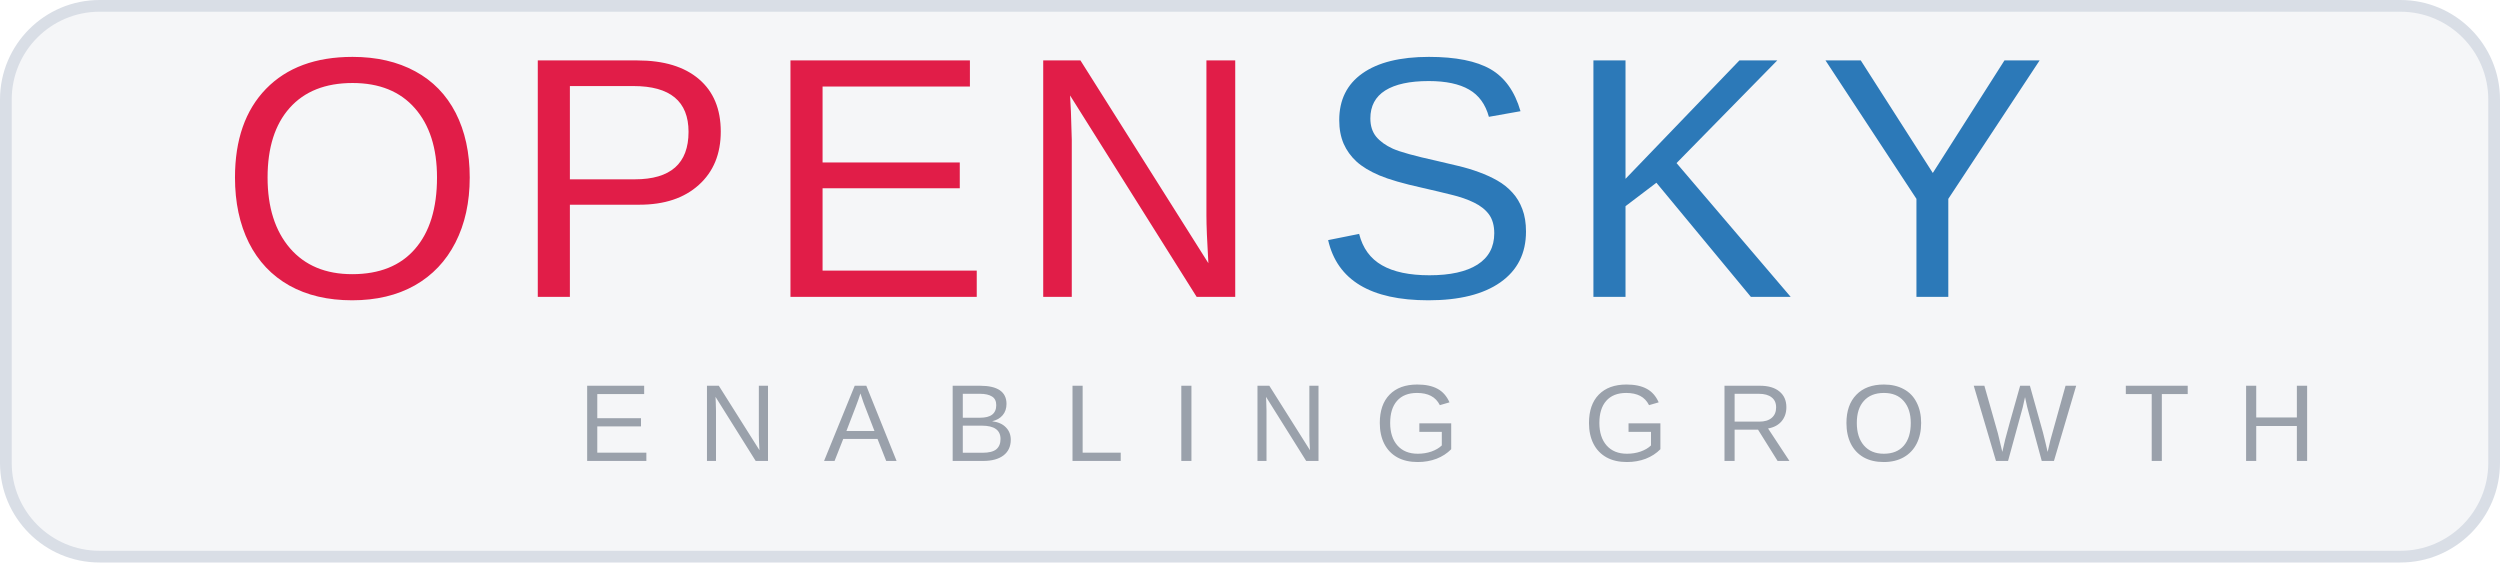
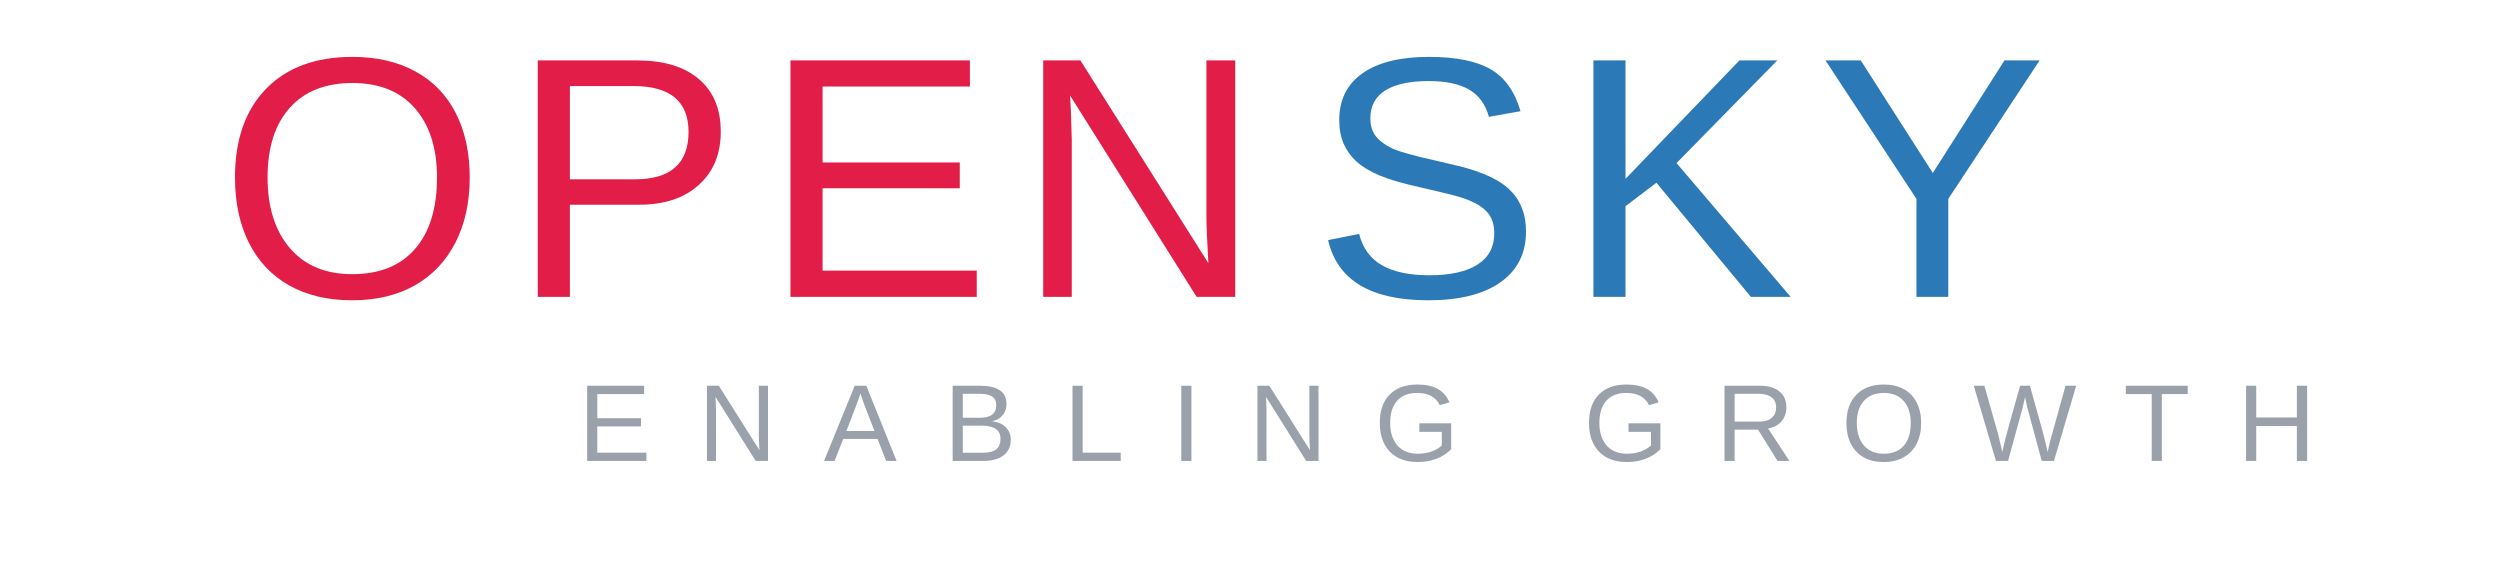
<svg xmlns="http://www.w3.org/2000/svg" width="320" height="72" viewBox="0 0 320 72" fill="none">
-   <rect x="0.75" y="0.75" width="318.5" height="70.5" rx="12" fill="#F5F6F8" stroke="#D9DEE6" stroke-width="1.5" />
  <text x="28" y="38" fill="#E11D48" font-family="Segoe UI, Arial, sans-serif" font-size="44" font-weight="300" letter-spacing="3">OPEN</text>
  <text x="168" y="38" fill="#2C79B8" font-family="Segoe UI, Arial, sans-serif" font-size="44" font-weight="300" letter-spacing="3">SKY</text>
  <text x="74" y="59" fill="#9AA1AB" font-family="Segoe UI, Arial, sans-serif" font-size="14" font-weight="500" letter-spacing="6">ENABLING GROWTH</text>
</svg>
